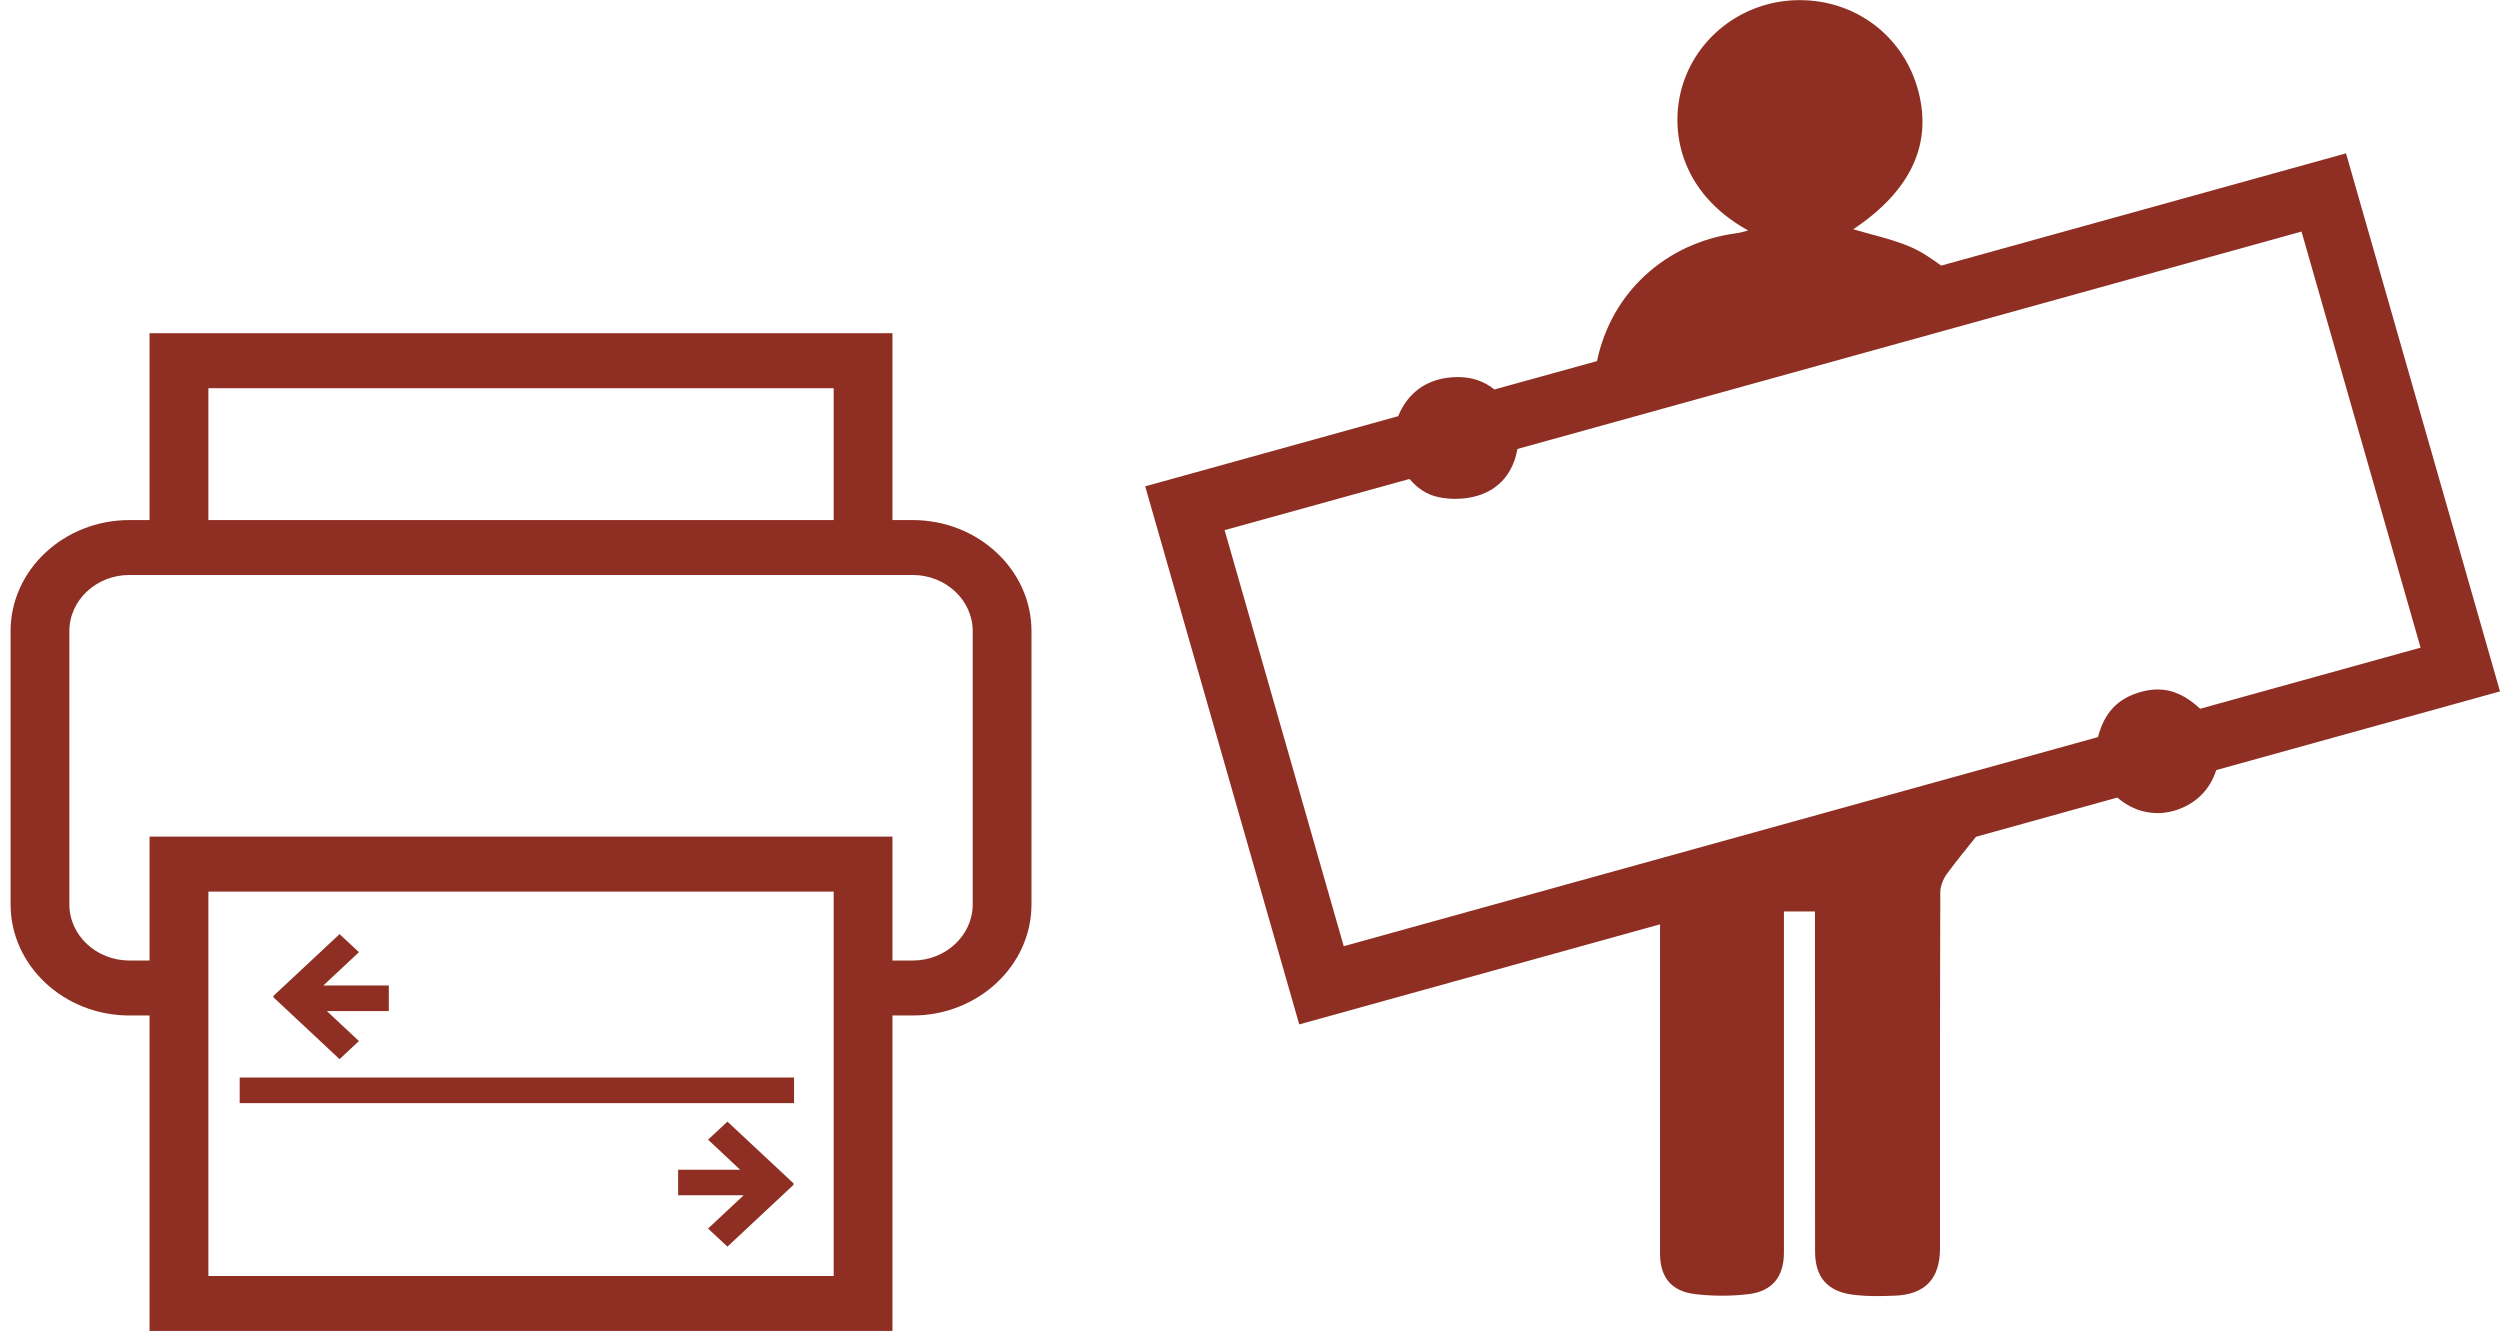
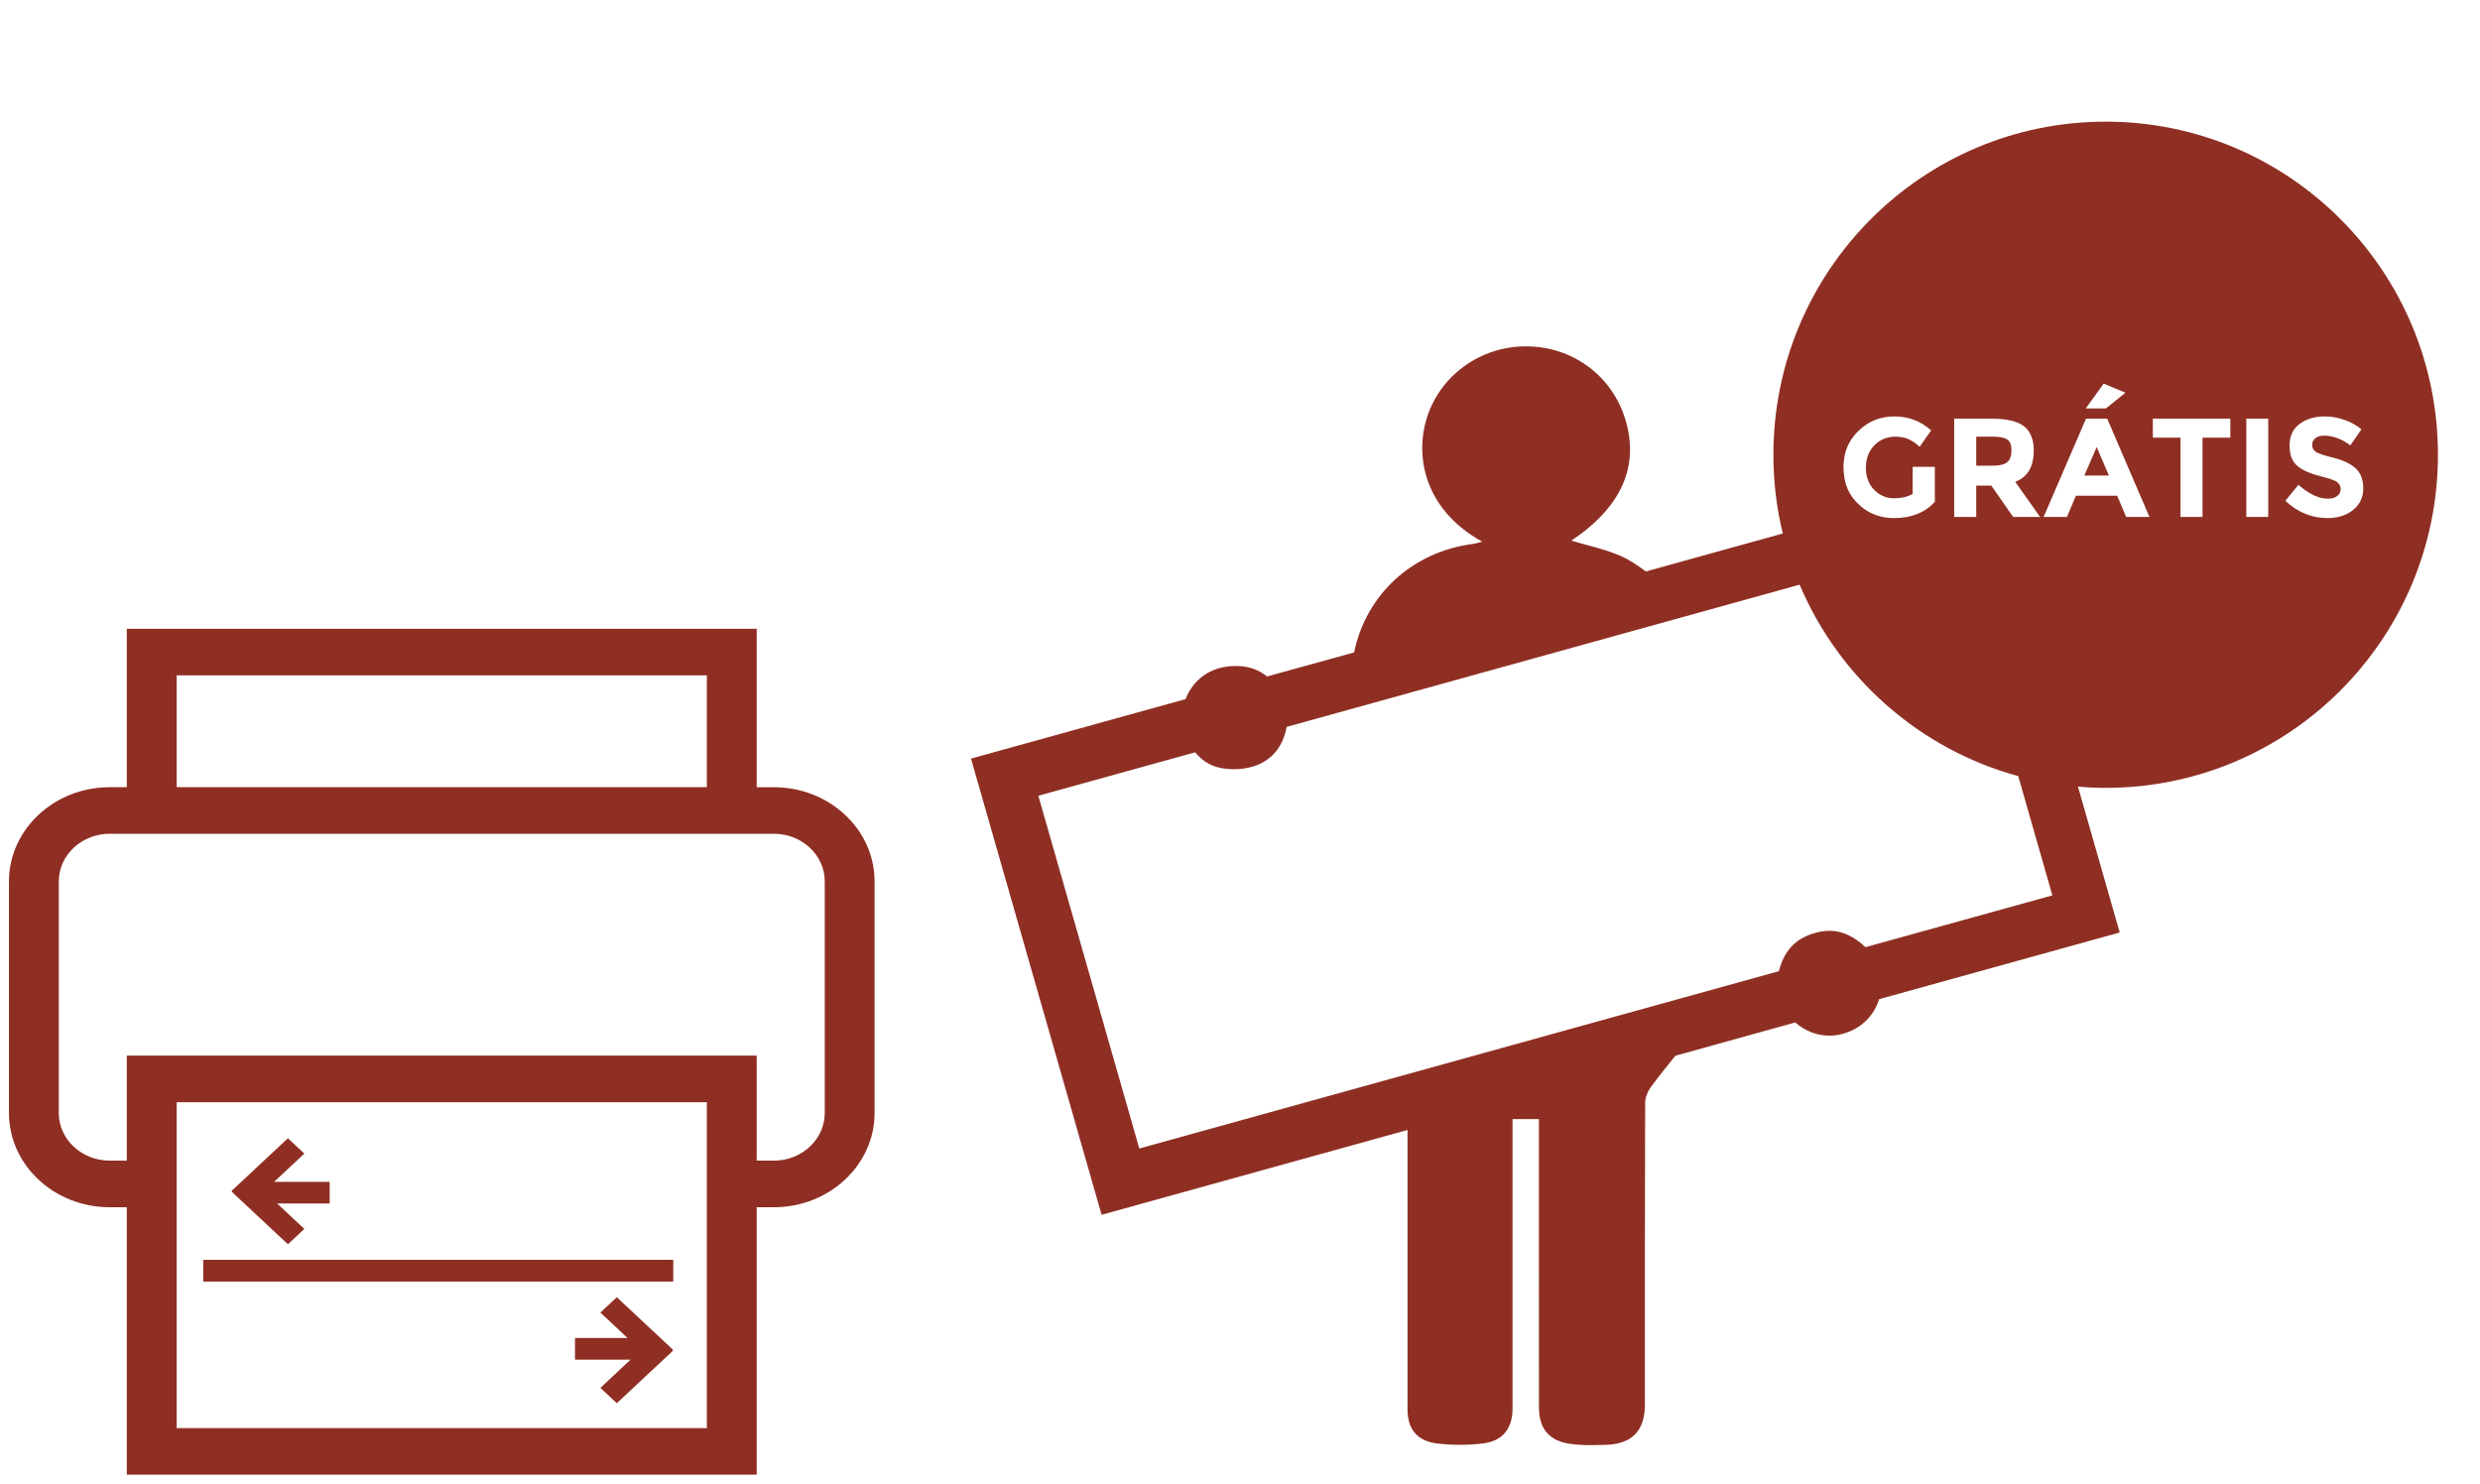
- <svg xmlns="http://www.w3.org/2000/svg" width="151px" height="81px" viewBox="0 0 151 81" version="1.1">
-   <defs />
-   <g id="Page-1" stroke="none" stroke-width="1" fill="none" fill-rule="evenodd">
-     <g id="Landing" transform="translate(-257, -690)" fill="#8F2F23">
+ <svg xmlns="http://www.w3.org/2000/svg" version="1.1" id="Layer_1" x="0px" y="0px" width="176.666px" height="105.666px" viewBox="0 -24.666 176.666 105.666" enable-background="new 0 -24.666 176.666 105.666" xml:space="preserve">
+   <g id="Page-1">
+     <g id="Landing" transform="translate(-257, -690)">
      <g id="FAIXA-Como-funciona" transform="translate(-3, 560)">
        <g id="Desenho-01" transform="translate(260, 130)">
-           <path d="M87.903,30.131 C88.371,30.131 88.847,30.066 89.274,29.933 C90.601,29.527 91.408,28.509 91.653,27.118 L139.012,13.987 L146.203,39.118 L132.89,42.809 C132.054,42.027 131.223,41.643 130.315,41.643 C129.957,41.643 129.587,41.706 129.197,41.824 C127.875,42.225 127.09,43.077 126.717,44.52 L81.161,57.15 L73.967,32.021 L85.134,28.929 C85.597,29.474 86.171,29.89 86.932,30.037 C87.241,30.097 87.569,30.131 87.903,30.131 M108.696,0.008 C105.471,0.008 102.623,2.055 101.654,5.062 C100.796,7.732 101.385,11.592 105.588,13.921 C105.328,13.987 105.127,14.054 104.921,14.081 C100.59,14.648 97.313,17.692 96.46,21.81 L90.262,23.524 C89.664,23.039 88.93,22.781 88.099,22.776 L88.045,22.776 C86.149,22.776 84.979,23.811 84.452,25.137 L69.17,29.375 L78.473,61.874 L100.266,55.829 C100.266,62.458 100.264,69.089 100.266,75.718 C100.266,77.132 100.941,77.994 102.378,78.163 C102.915,78.228 103.459,78.26 104.004,78.26 C104.539,78.26 105.073,78.231 105.596,78.168 C107.052,77.999 107.749,77.108 107.749,75.655 L107.749,56.052 L107.749,55.052 L109.625,55.052 L109.625,56.056 C109.625,62.567 109.625,69.079 109.63,75.59 C109.63,77.118 110.354,77.994 111.891,78.197 C112.384,78.262 112.885,78.284 113.387,78.284 C113.716,78.284 114.047,78.274 114.371,78.262 C116.267,78.211 117.177,77.253 117.177,75.387 C117.177,68.22 117.169,61.058 117.194,53.893 C117.196,53.514 117.375,53.078 117.606,52.761 C118.165,52.006 118.761,51.277 119.35,50.541 L127.885,48.173 C128.591,48.783 129.427,49.112 130.308,49.112 C130.624,49.112 130.95,49.07 131.279,48.979 C132.559,48.621 133.479,47.736 133.859,46.514 L151,41.761 L141.7,9.263 L117.248,16.043 C116.662,15.614 116.058,15.203 115.401,14.916 C114.305,14.445 113.11,14.199 111.938,13.847 C115.494,11.474 116.801,8.56 115.784,5.21 C114.837,2.098 112.031,0.022 108.74,0.008 L108.696,0.008" id="Imported-Layers" />
-           <path d="M55.123,31.412 L53.904,31.412 L53.904,20.126 L9.033,20.126 L9.033,31.412 L7.818,31.412 C3.86,31.412 0.639,34.422 0.639,38.12 L0.639,54.625 C0.639,58.323 3.86,61.336 7.818,61.336 L9.033,61.336 L9.033,80.387 L53.904,80.387 L53.904,61.336 L55.123,61.336 C59.081,61.336 62.302,58.323 62.302,54.625 L62.302,38.12 C62.302,34.422 59.081,31.412 55.123,31.412 L55.123,31.412 Z M12.586,23.446 L50.354,23.446 L50.354,31.412 L12.586,31.412 L12.586,23.446 Z M12.586,53.852 L50.354,53.852 L50.354,77.07 L12.586,77.07 L12.586,53.852 Z M58.752,54.625 C58.752,56.495 57.125,58.016 55.123,58.016 L53.904,58.016 L53.904,50.532 L9.033,50.532 L9.033,58.016 L7.818,58.016 C5.816,58.016 4.189,56.495 4.189,54.625 L4.189,38.12 C4.189,36.25 5.816,34.729 7.818,34.729 L55.123,34.729 C57.125,34.729 58.752,36.25 58.752,38.12 L58.752,54.625 Z M14.477,65.082 L47.961,65.082 L47.961,66.629 L14.477,66.629 L14.477,65.082 Z M20.51,63.973 L21.68,62.879 L19.741,61.067 L23.485,61.067 L23.485,59.524 L19.53,59.524 L21.68,57.511 L20.51,56.421 L16.503,60.164 L16.534,60.197 L16.503,60.226 L20.51,63.973 Z M43.937,67.745 L42.767,68.836 L44.703,70.651 L40.959,70.651 L40.959,72.194 L44.917,72.194 L42.767,74.204 L43.937,75.297 L47.944,71.55 L47.91,71.521 L47.944,71.489 L43.937,67.745 Z" id="Fill-1" />
+           <path id="Imported-Layers" fill="#8F2F23" d="M87.902,30.131c0.469,0,0.945-0.065,1.371-0.198      c1.327-0.406,2.135-1.424,2.379-2.815l41.07-11.388l8.396,5.618l5.085,17.77l-13.312,3.69c-0.837-0.781-1.668-1.166-2.576-1.166      c-0.357,0-0.729,0.062-1.117,0.182c-1.322,0.4-2.107,1.252-2.48,2.696L81.16,57.15l-7.193-25.129l11.167-3.092      c0.464,0.545,1.038,0.961,1.798,1.108C87.24,30.097,87.569,30.131,87.902,30.131L87.902,30.131z M108.695,0.008      c-3.225,0-6.072,2.047-7.041,5.055c-0.858,2.67-0.27,6.53,3.934,8.859c-0.26,0.065-0.461,0.133-0.666,0.16      c-4.332,0.567-7.608,3.611-8.462,7.729l-6.198,1.714c-0.598-0.485-1.331-0.743-2.162-0.748h-0.055      c-1.896,0-3.065,1.036-3.593,2.361L69.17,29.375l9.303,32.499l21.793-6.044c0,6.628-0.002,13.259,0,19.888      c0,1.415,0.675,2.276,2.112,2.445c0.537,0.065,1.081,0.097,1.626,0.097c0.535,0,1.069-0.029,1.592-0.092      c1.457-0.169,2.153-1.061,2.153-2.514V56.052v-0.999h1.876v1.004c0,6.51,0,13.023,0.005,19.533c0,1.527,0.724,2.404,2.262,2.607      c0.493,0.064,0.993,0.086,1.496,0.086c0.329,0,0.659-0.01,0.983-0.021c1.896-0.051,2.806-1.009,2.806-2.875      c0-7.166-0.007-14.328,0.017-21.493c0.003-0.379,0.182-0.815,0.412-1.132c0.56-0.756,1.156-1.484,1.744-2.221l8.535-2.369      c0.706,0.611,1.543,0.939,2.423,0.939c0.316,0,0.643-0.041,0.972-0.133c1.279-0.357,2.199-1.243,2.58-2.465L151,41.762      l-6.904-24.127L131.6,12.063l-14.352,3.98c-0.586-0.43-1.189-0.84-1.848-1.127c-1.096-0.471-2.29-0.717-3.463-1.069      c3.557-2.373,4.863-5.287,3.846-8.637c-0.946-3.111-3.752-5.188-7.043-5.202H108.695L108.695,0.008z" />
+           <path id="Fill-1" fill="#8F2F23" d="M55.123,31.413h-1.219V20.126H9.033v11.286H7.818c-3.958,0-7.179,3.009-7.179,6.708v16.505      c0,3.698,3.221,6.711,7.179,6.711h1.215v19.051h44.871V61.336h1.219c3.958,0,7.179-3.013,7.179-6.711V38.12      C62.302,34.421,59.082,31.413,55.123,31.413L55.123,31.413z M12.586,23.446h37.768v7.966H12.586V23.446z M12.586,53.852h37.768      V77.07H12.586V53.852z M58.752,54.625c0,1.87-1.628,3.391-3.629,3.391h-1.219v-7.484H9.033v7.484H7.818      c-2.001,0-3.629-1.521-3.629-3.391V38.12c0-1.871,1.628-3.391,3.629-3.391h47.305c2.001,0,3.629,1.521,3.629,3.391V54.625z       M14.477,65.082h33.484v1.547H14.477V65.082z M20.51,63.973l1.17-1.094l-1.939-1.812h3.744v-1.543H19.53l2.15-2.012l-1.17-1.091      l-4.007,3.743l0.031,0.033l-0.031,0.028L20.51,63.973z M43.938,67.745l-1.17,1.091l1.936,1.814h-3.744v1.544h3.958l-2.15,2.009      l1.17,1.094l4.007-3.746l-0.035-0.029l0.035-0.032L43.938,67.745z" />
        </g>
      </g>
    </g>
  </g>
+   <path fill="#8F2F23" d="M150-16c-13.07,0-23.67,10.63-23.67,23.73c0,1.93,0.229,3.81,0.67,5.61c0.3,1.26,0.7,2.48,1.2,3.65  c2.81,6.63,8.54,11.72,15.569,13.63c1.37,0.38,2.801,0.64,4.261,0.75c0.649,0.06,1.31,0.09,1.97,0.09  c13.07,0,23.67-10.62,23.67-23.73C173.67-5.37,163.07-16,150-16z M149.86,2.66l1.55,0.65l-1.391,1.12h-1.439L149.86,2.66z   M132.36,11.22c-0.54-0.52-0.87-1.15-0.98-1.9c-0.02-0.12-0.03-0.24-0.04-0.37c-0.01-0.12-0.02-0.25-0.02-0.38  c0-0.11,0-0.22,0.02-0.32c0.01-0.11,0.021-0.21,0.04-0.32c0.021-0.1,0.04-0.2,0.061-0.3c0.159-0.61,0.479-1.14,0.939-1.59  c0.71-0.7,1.57-1.04,2.57-1.04c0.99,0,1.859,0.32,2.59,0.97c0.01,0,0.02,0.01,0.03,0.02l-0.82,1.17c-0.31-0.28-0.6-0.46-0.86-0.57  c-0.26-0.1-0.55-0.15-0.85-0.15c-0.6,0-1.1,0.2-1.5,0.6c-0.23,0.23-0.4,0.5-0.5,0.81c-0.03,0.1-0.06,0.21-0.08,0.32  c-0.02,0.03-0.02,0.07-0.01,0.1c-0.021,0.09-0.03,0.18-0.03,0.28v0.1c0,0.66,0.2,1.19,0.59,1.58c0.391,0.4,0.86,0.6,1.4,0.6  s0.99-0.11,1.34-0.31V8.59h1.58v2.49c-0.7,0.77-1.66,1.16-2.88,1.16c-0.76,0-1.42-0.18-2-0.55  C132.74,11.56,132.55,11.4,132.36,11.22z M141.91,10.01l-0.05-0.08h-1.08v2.23h-1.57v-7h2.66c1.08,0,1.86,0.18,2.32,0.55  c0.3,0.23,0.5,0.57,0.609,1.01c0.04,0.14,0.061,0.3,0.07,0.46c0.01,0.08,0.01,0.16,0.01,0.24c0,0.14-0.01,0.27-0.02,0.4  c-0.011,0.12-0.03,0.23-0.051,0.33c-0.14,0.73-0.55,1.23-1.21,1.49c-0.01,0.01-0.029,0.01-0.04,0.02l1.721,2.43l0.05,0.07h-1.92  l-1.49-2.14L141.91,10.01z M151.46,12.16l-0.64-1.51h-2.94l-0.64,1.51h-1.66l0.03-0.07l2.989-6.93h1.511l2.979,6.93l0.03,0.07  H151.46z M158.88,6.51H156.9v5.65h-1.57V6.51h-1.97V5.16h5.52V6.51z M161.58,12.16h-1.561v-7h1.561V12.16z M165.79,12.24  c-1.11,0-2.11-0.41-2.99-1.23l0.931-1.14c0.75,0.66,1.449,0.99,2.09,0.99c0.279,0,0.51-0.06,0.67-0.19c0.16-0.12,0.25-0.29,0.25-0.5  s-0.09-0.37-0.26-0.5c-0.181-0.12-0.521-0.25-1.03-0.37c-0.82-0.2-1.41-0.45-1.79-0.77c-0.38-0.31-0.561-0.79-0.561-1.46  c0-0.66,0.23-1.17,0.71-1.53C164.29,5.18,164.88,5,165.6,5c0.46,0,0.931,0.08,1.4,0.24c0.46,0.16,0.87,0.38,1.22,0.68l-0.79,1.14  c-0.609-0.46-1.239-0.69-1.88-0.69c-0.26,0-0.47,0.06-0.62,0.18c-0.149,0.13-0.22,0.29-0.22,0.49c0,0.21,0.09,0.37,0.271,0.49  c0.18,0.12,0.609,0.26,1.27,0.42c0.66,0.17,1.18,0.41,1.55,0.74c0.36,0.33,0.55,0.81,0.55,1.44c0,0.62-0.239,1.13-0.71,1.52  C167.17,12.04,166.55,12.24,165.79,12.24z" />
+   <path fill="#8F2F23" d="M143.29,7.42c0,0.38-0.09,0.65-0.29,0.83c-0.19,0.17-0.55,0.26-1.08,0.26h-1.14V6.44h1.17  c0.5,0,0.84,0.07,1.05,0.21C143.2,6.79,143.29,7.05,143.29,7.42z" />
+   <polygon fill="#8F2F23" points="150.23,9.21 148.48,9.21 149.36,7.18 " />
</svg>
